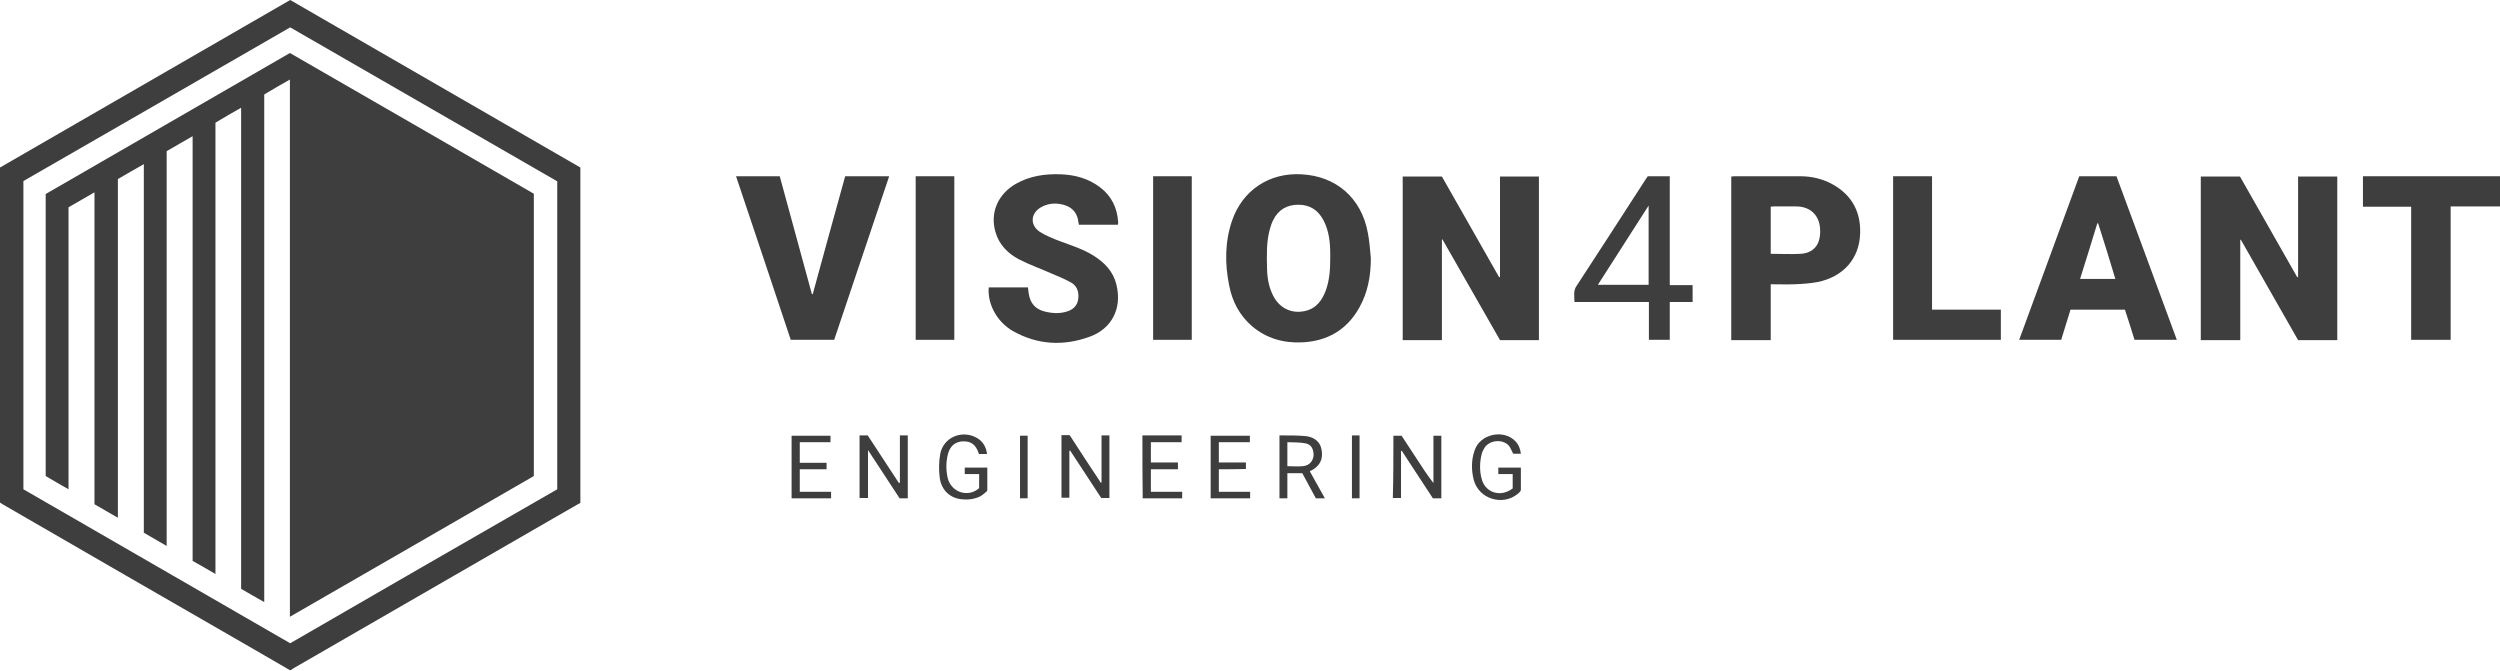
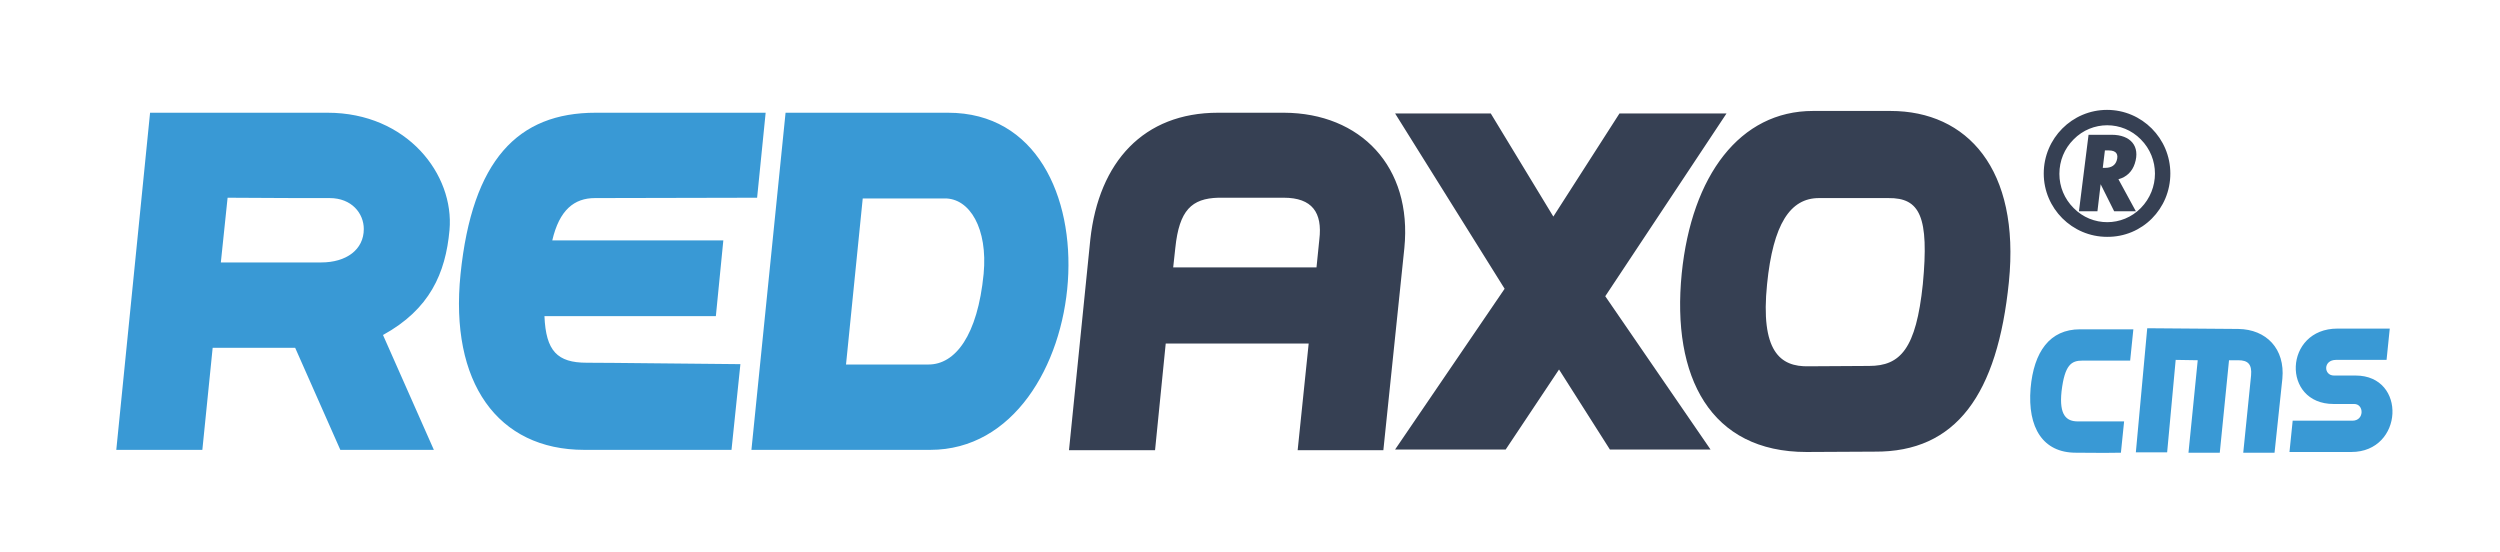
- <svg xmlns="http://www.w3.org/2000/svg" id="uuid-6868482c-98ba-4c77-9c04-935b92d8e677" viewBox="0 0 886.5 237.7">
-   <g id="uuid-9132a833-9bf3-40b9-96c2-27ed67f1a459">
-     <g>
-       <path d="m102.9,237.7c-4.8-2.8-9.7-5.6-14.5-8.4-29.2-16.8-58.3-33.6-87.5-50.5-.3-.2-.6-.4-.9-.6V59.4C34.3,39.6,68.6,19.8,102.9,0c34.3,19.8,68.6,39.6,102.9,59.4v118.9c-3.1,1.8-6.3,3.6-9.4,5.4-30.7,17.7-61.5,35.5-92.2,53.2-.4.2-.7.5-1,.7,0,0-.2,0-.3,0ZM8.3,64.2v109.3c31.5,18.2,63.1,36.4,94.6,54.6,31.6-18.3,63.2-36.5,94.7-54.6v-109.2c-31.6-18.2-63.1-36.4-94.7-54.6-31.5,18.2-63,36.3-94.6,54.5Z" style="fill:#3f3e3e;" />
-       <path d="m886.5,73.2h-17.5v47.3h-14v-47.2h-17.1v-10.8h48.6v10.7Z" style="fill:#3f3e3e;" />
-       <path d="m794.4,120.6h-14v-58h13.9c6.7,11.8,13.5,23.8,20.3,35.7,0,0,.2,0,.3-.1v-35.6h13.9v58h-13.9c-6.7-11.8-13.5-23.7-20.3-35.6,0,0-.2,0-.2.1v35.5Z" style="fill:#3f3e3e;" />
-       <path d="m545.7,120.6h-13.8c-6.8-11.9-13.6-23.8-20.4-35.7h-.2v35.7h-13.9v-58h13.9c6.8,11.9,13.5,23.8,20.3,35.7,0,0,.2-.1.3-.1v-35.6h13.8c0,19.2,0,38.5,0,58Z" style="fill:#3f3e3e;" />
-       <path d="m486.1,91.5c0,6.2-1,12.1-4.1,17.6-4.4,7.9-11.4,11.9-20.3,12.3-6.6.3-12.6-1.4-17.7-5.7-4.4-3.8-7-8.7-8.1-14.3-1.6-7.8-1.6-15.6,1-23.2,3.7-10.7,13.1-17,24.5-16.4,12.3.6,21.3,8.3,23.6,20.6.6,2.9.8,6,1.1,9.1Zm-14.4,0v-1.3c0-4.2-.4-8.3-2.4-12.1-1.9-3.6-4.8-5.5-8.9-5.5s-7.2,1.8-9,5.6c-.5,1-.8,2-1.1,3-1.3,4.7-1.1,9.5-1,14.3.1,3.4.7,6.7,2.4,9.8,2.3,4.1,6.4,6,11,5,4.1-.9,6.2-3.9,7.5-7.5,1.3-3.7,1.5-7.5,1.5-11.3Z" style="fill:#3f3e3e;" />
-       <path d="m737.3,62.5h13.2c7.1,19.3,14.3,38.6,21.4,58h-15c-1.1-3.5-2.2-7.1-3.4-10.7h-19.3c-1.1,3.6-2.2,7.1-3.3,10.7h-14.9c7.1-19.3,14.2-38.7,21.3-58Zm6.7,16.7h-.3c-2,6.5-4,13.1-6.1,19.7h12.5c-2-6.7-4-13.2-6.1-19.7Z" style="fill:#3f3e3e;" />
-       <path d="m396.4,79.7h-13.8c-.1-.3-.1-.6-.2-.9-.3-3.1-2-5.2-5-6.1-2.7-.8-5.4-.7-7.9.6-4,2-4.5,6.4-.8,8.9,2.2,1.4,4.7,2.4,7.1,3.3,4,1.5,8.2,2.8,11.9,5.1,4,2.5,7.1,5.7,8.2,10.4,2,8.2-1.5,15.5-9.5,18.4-9.3,3.4-18.5,2.9-27.2-2-5.6-3.2-9.1-9.5-8.6-15.5h13.9c.1.8.2,1.5.3,2.3.5,3.2,2.2,5.3,5.4,6.2,2.7.7,5.4.9,8,.1,2.1-.6,3.7-1.9,4.1-4.2.4-2.4-.2-4.7-2.3-6-2.3-1.3-4.7-2.3-7.1-3.3-3.8-1.7-7.8-3.1-11.5-5-4-2.1-7.1-5.2-8.4-9.7-2-6.8.8-13.4,7.2-17.1,4.9-2.8,10.3-3.6,15.9-3.4,5.2.2,9.9,1.5,14.1,4.7,4,3.1,6,7.3,6.3,12.3,0,.2,0,.5-.1.9Z" style="fill:#3f3e3e;" />
-       <path d="m627.9,120.6h-14v-58c.4,0,.7-.1,1.1-.1h23.4c4,0,7.9.9,11.5,2.9,6.8,3.8,10,9.8,9.7,17.5-.3,8.8-5.9,15.2-15,17.1-2.7.5-5.5.7-8.2.8-2.8.1-5.6,0-8.5,0v19.8Zm0-30.6c3.6,0,7.2.2,10.7,0,3.4-.2,5.8-2.1,6.5-5.1.3-1.2.4-2.5.3-3.8-.3-4.9-3.6-7.9-8.5-7.9h-7.8c-.4,0-.8,0-1.2.1v16.7Z" style="fill:#3f3e3e;" />
-       <path d="m299.7,62.5h15.6c-6.5,19.4-13,38.7-19.5,58h-15.4c-6.4-19.3-12.9-38.6-19.4-58h15.5c3.8,13.9,7.6,27.9,11.4,41.8h.3c3.8-13.9,7.6-27.8,11.5-41.8Z" style="fill:#3f3e3e;" />
-       <path d="m671.3,120.5v-58h13.8v47.3h24.4v10.7h-38.2Z" style="fill:#3f3e3e;" />
-       <path d="m600.1,107.1h-8v13.4h-7.4v-13.4h-26.4c0-2.1-.5-4,.8-5.8,8.3-12.7,16.5-25.4,24.7-38.1.2-.2.3-.5.5-.7h7.8v38.6h8.1c0,2,0,3.9,0,6Zm-15.5-6.1v-28.1c-6.1,9.5-12,18.7-18,28.1h18Z" style="fill:#3f3e3e;" />
-       <path d="m324.7,62.5h13.7v58h-13.7v-58Z" style="fill:#3f3e3e;" />
-       <path d="m422.6,120.5h-13.7v-58h13.7v58Z" style="fill:#3f3e3e;" />
-       <path d="m319.1,171.2v-16.8h2.8v22.3h-2.9c-3.6-5.5-7.3-11.1-11.2-17.1v17h-3v-22.2h2.9c3.6,5.5,7.3,11.2,11,16.8.2.1.3,0,.4,0Z" style="fill:#3f3e3e;" />
-       <path d="m390.6,171.2v-16.8h2.8v22.2h-2.9c-3.6-5.5-7.3-11.2-11-16.8-.1,0-.2,0-.3,0v16.7h-2.8v-22.2h2.9c3.6,5.6,7.3,11.2,11,16.8,0,.1.2.1.3,0Z" style="fill:#3f3e3e;" />
-       <path d="m494.1,154.5h2.9c1.8,2.8,3.7,5.6,5.5,8.4,1.8,2.8,3.7,5.7,5.8,8.4v-16.8h2.8v22.2h-3c-3.6-5.5-7.3-11.1-11-16.8,0,0-.2,0-.3,0v16.7h-2.9c.2-7.4.2-14.8.2-22.2Z" style="fill:#3f3e3e;" />
-       <path d="m464.5,167.2c1.7,3.1,3.5,6.3,5.3,9.5h-3.2c-1.6-2.9-3.2-5.9-4.8-8.9h-5.3v8.9h-2.8v-22.3h1.5c2.4,0,4.9,0,7.3.2,3.4.2,5.6,2,6.1,4.7.7,3.5-.5,5.9-3.7,7.6-.2,0-.3,0-.4.3Zm-8.1-1.9c2,0,3.8.2,5.6,0,2.3-.2,3.6-1.8,3.8-3.8,0-2.3-.8-3.9-2.9-4.3-2.1-.4-4.2-.3-6.4-.4,0,2.9,0,5.6,0,8.5Z" style="fill:#3f3e3e;" />
-       <path d="m347.2,173.1v-5h-5.1v-2.3h8v7.9c0,.3-.2.6-.5.8-.7.6-1.4,1.2-2.2,1.6-2.2,1-4.5,1.2-6.8.9-4.1-.6-6.9-3.5-7.4-7.8-.3-2.7-.3-5.5.2-8.2,1.1-6,7.9-8.8,13.2-5.6,2.1,1.3,3.1,3.2,3.4,5.6h-2.8c-.1,0-.1-.2-.2-.4-1-2.9-2.6-4.1-5.3-4.1-2.8,0-4.7,1.5-5.5,4.3-.8,2.9-.8,6-.1,8.9,1.4,5,7.3,6.8,11.1,3.4Z" style="fill:#3f3e3e;" />
-       <path d="m536.4,173.1v-5h-5.1v-2.3h8c0,2.7,0,5.3,0,7.9,0,.5-.7,1.1-1.2,1.5-5.4,4.3-13.7,1.7-15.5-5-.9-3.5-.9-7.1.3-10.5,1.9-5.8,10.2-7.6,14.4-3.3,1.2,1.2,1.8,2.7,2,4.5h-2.7c-.6-1-.9-2.1-1.6-2.9-2.2-2.4-6.8-2-8.6.8-.4.7-.8,1.4-1,2.2-.7,2.9-.8,5.9,0,8.8,1.1,4.5,5.9,6.4,9.9,4.1.5-.2.8-.6,1.2-.8Z" style="fill:#3f3e3e;" />
-       <path d="m405.1,154.4h13.9v2.4h-10.9v7.2h9.6v2.4h-9.6v8h11.1v2.3h-14c-.1-7.4-.1-14.8-.1-22.3Z" style="fill:#3f3e3e;" />
-       <path d="m432.2,166.4v8h11.1v2.3h-14v-22.2h13.9v2.3h-11v7.2h9.6v2.3c-3.2.1-6.4.1-9.6.1Z" style="fill:#3f3e3e;" />
-       <path d="m283.6,156.8v7.3h9.5v2.3h-9.5v8h11.1v2.3h-14v-22.2h13.8v2.3c-3.6,0-7.2,0-10.9,0Z" style="fill:#3f3e3e;" />
-       <path d="m361.7,154.5h2.7v22.2h-2.7v-22.2Z" style="fill:#3f3e3e;" />
-       <path d="m482.1,176.7h-2.7v-22.3h2.7v22.3Z" style="fill:#3f3e3e;" />
-       <path d="m76.5,203.6c-2.9-1.7-5.5-3.2-8.2-4.7V48.3c-3.2,1.8-6.2,3.6-9.2,5.3v140c-2.8-1.6-5.4-3.1-8.1-4.7V58.2c-3.2,1.8-6.1,3.5-9.2,5.3v120.1c-2.9-1.7-5.5-3.2-8.3-4.8v-110.6c-3.1,1.8-6.1,3.5-9.2,5.3v100c-2.9-1.6-5.5-3.2-8.1-4.7v-100c28.8-16.6,57.7-33.3,86.6-50,28.9,16.6,57.7,33.3,86.5,49.9v100.1c-28.7,16.6-57.5,33.2-86.5,49.9V28.2c-3.2,1.8-6.1,3.5-9.1,5.3v180c-2.8-1.6-5.5-3.1-8.2-4.7V38.2c-3.2,1.8-6.1,3.5-9.1,5.3,0,53.3,0,106.5,0,160.1Z" style="fill:#3f3e3e;" />
-     </g>
-   </g>
+ <svg xmlns="http://www.w3.org/2000/svg" version="1.1" id="Ebene_1" x="0px" y="0px" viewBox="0 0 703 155.2" style="enable-background:new 0 0 703 155.2;" xml:space="preserve">
+   <style type="text/css">
+ 	.st0{fill:#3999D5;}
+ 	.st1{fill:#364053;}
+ </style>
+   <path class="st0" d="M102.3,64.4c0,5.8-4.9,9.4-12,9.4H62.1L64,55.6c10.5,0.1,23.9,0.1,28.7,0.1C98.9,55.7,102.3,60,102.3,64.4   M126.4,64.7c1.4-15.6-11.9-33-34.3-33l-49.9,0l-9.5,94.8h24.2l2.9-28.7H83l12.7,28.7H122l-14.3-32.3  C120.8,87,125.3,76.9,126.4,64.7 M212.9,55.6l2.4-23.9l-47.8,0c-21.9,0-34.7,13.3-38,45.4c-3.1,30.4,10.4,49.4,34.8,49.4h41.4  l2.5-24.1c-13.8-0.1-36.2-0.4-43.2-0.4c-8.3,0-11.5-3.3-11.9-13.1h48.2l2.1-21.3h-48.1c2-8.6,6.2-11.9,12-11.9L212.9,55.6z   M276.6,77c-1.7,17.4-8,25.5-15.5,25.5h-23.2l4.7-46.7h23C272.7,55.7,277.8,64.3,276.6,77 M266.6,31.7h-45.7l-9.6,94.8l50.3,0  C308.3,126.5,316.4,31.7,266.6,31.7 M599,101.4l0.9-8.8l-15,0c-8.5,0-13,6.3-13.9,16.6c-0.9,11.1,3.5,18.1,12.7,18.1  c2.4,0,7.8,0.1,12.7,0l0.9-8.8c-4.8,0-10.5,0-13,0c-3.2,0-5.3-1.7-4.6-8.4c0.9-7.6,2.8-8.7,5.9-8.7L599,101.4z M641.8,106.5  c0.8-8.4-4.5-13.9-12.4-14l-25.6-0.2l-3.2,34.9h8.8l2.4-26l6.2,0.1l-2.6,26h8.8l2.6-26h2.6c2.7,0,3.9,1.1,3.6,4.3l-2.2,21.7h8.8  L641.8,106.5z M671.1,101.2l0.9-8.8l-14.7,0c-15.1,0-15.8,21.2-1.1,21.2l5.8,0c2.8,0,2.9,4.7-0.5,4.7l-16.8,0l-0.9,8.8l17.4,0  c14.7,0,15.7-21.5,1.2-21.5l-6.1,0c-2.9,0-3.1-4.4,0.6-4.4L671.1,101.2z" />
+   <path class="st1" d="M371,67.3l-0.8,7.9h-40.3l0.6-5.5c1.1-10.6,4.6-13.9,12.1-14.1H361C369,55.6,371.9,59.8,371,67.3 M361.1,31.7  h-18.6c-20.9,0-33.5,13.8-35.9,35.6l-6,59.3h24.2l3-30H368l-3.1,30H389l5.9-56.8C397.2,46.8,382.5,31.8,361.1,31.7 M451.4,83.3  l34.1-51.4h-30.1l-18.6,29l-17.6-29h-26.9l30.8,49.3l-30.8,45.2h31.1l15-22.5l14.3,22.5h28.3L451.4,83.3z M540.7,79.9  c-1.9,18.2-6.3,23-15.1,23c-2,0-17,0.1-17,0.1c-8.1,0.2-13.6-4.3-11.7-23.1c1.7-16.9,6.5-24.2,14.6-24.2c0,0,18.3,0,19.5,0  C539.9,55.6,542.5,60.9,540.7,79.9 M564.9,79.3c3.2-31.7-11.7-48.1-33.3-48.1l-21.8,0c-20.5,0-34.1,18.1-36.9,45.7  c-2.9,29.2,8.1,50.2,35.1,50.2l19.1-0.1C550.1,127.2,561.7,110.9,564.9,79.3 M595.2,45.2c-0.4,1.2-1.4,2-3.2,2h-0.7l0.6-4.9h1.1  C595.1,42.3,595.8,43.4,595.2,45.2 M600.3,46c1.6-4.9-1.2-8.1-6.5-8.1h-6.5l-2.7,21.5h5.2l0.9-7.6l3.8,7.6h6.1l-4.9-9  C598,49.8,599.6,48.2,600.3,46 M602,58.5c-5.2,5.3-13.7,5.3-18.9,0c-2.6-2.6-4-6-4-9.6c0-3.7,1.4-7.1,4-9.7c5.2-5.3,13.7-5.3,18.9,0  C607.3,44.5,607.3,53.1,602,58.5 M610.3,48.8c0-9.9-8-17.9-17.8-17.9c-9.8,0-17.8,8-17.8,17.9c0,9.8,8,17.8,17.8,17.8  C602.4,66.7,610.3,58.7,610.3,48.8" />
</svg>
